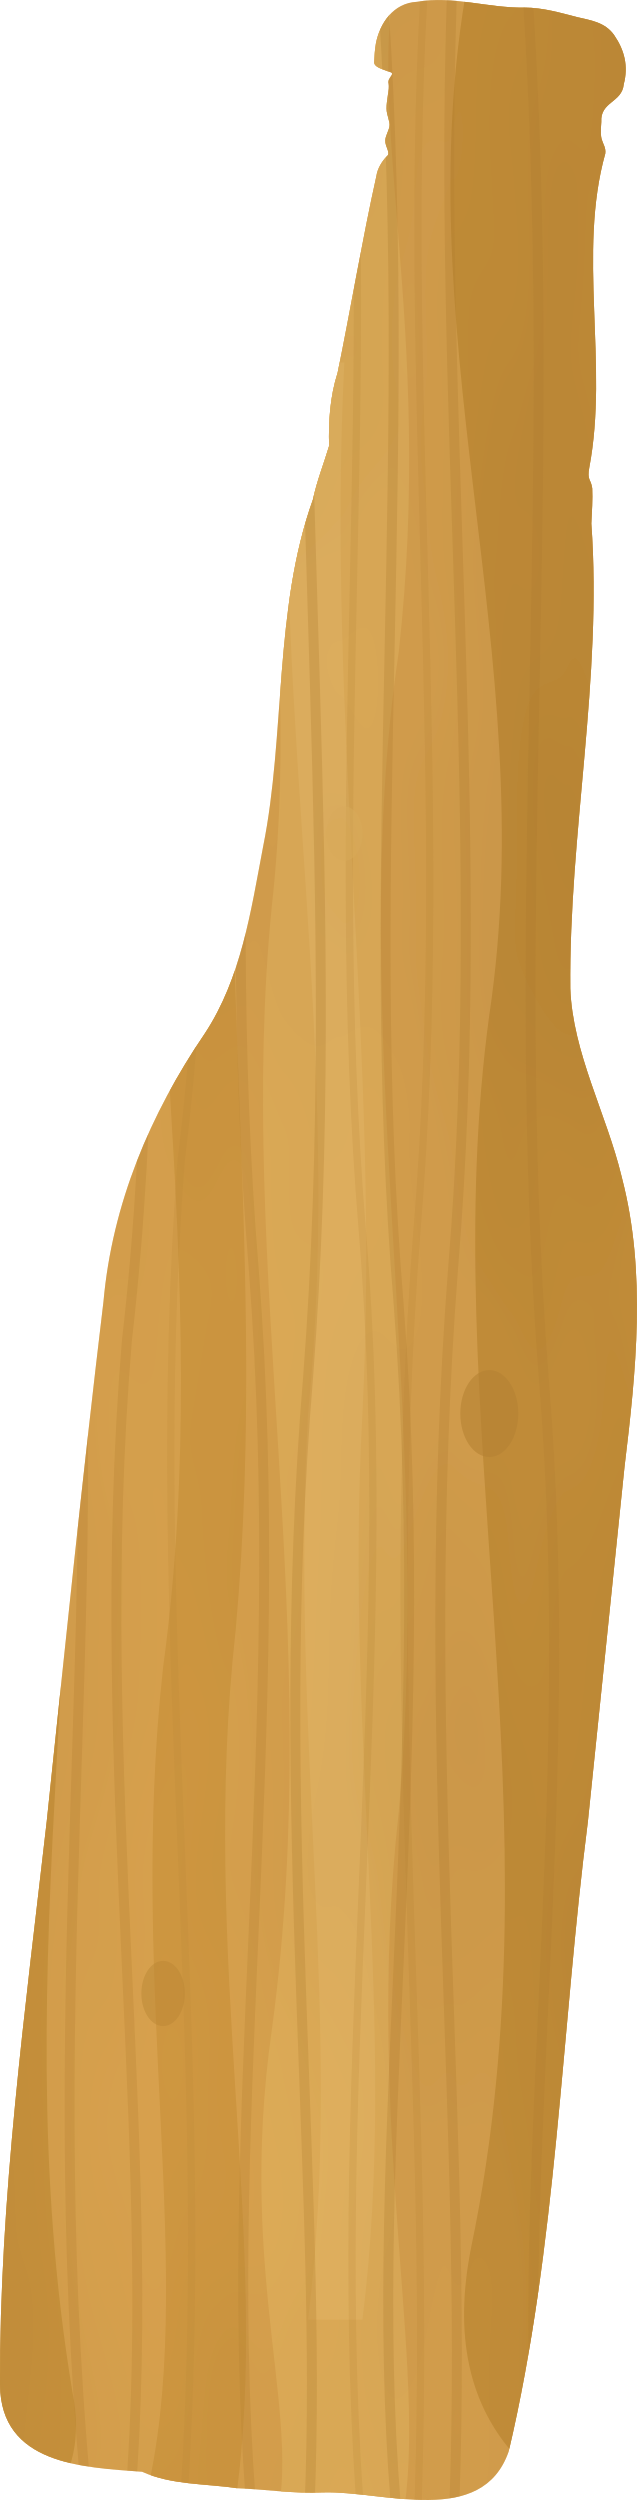
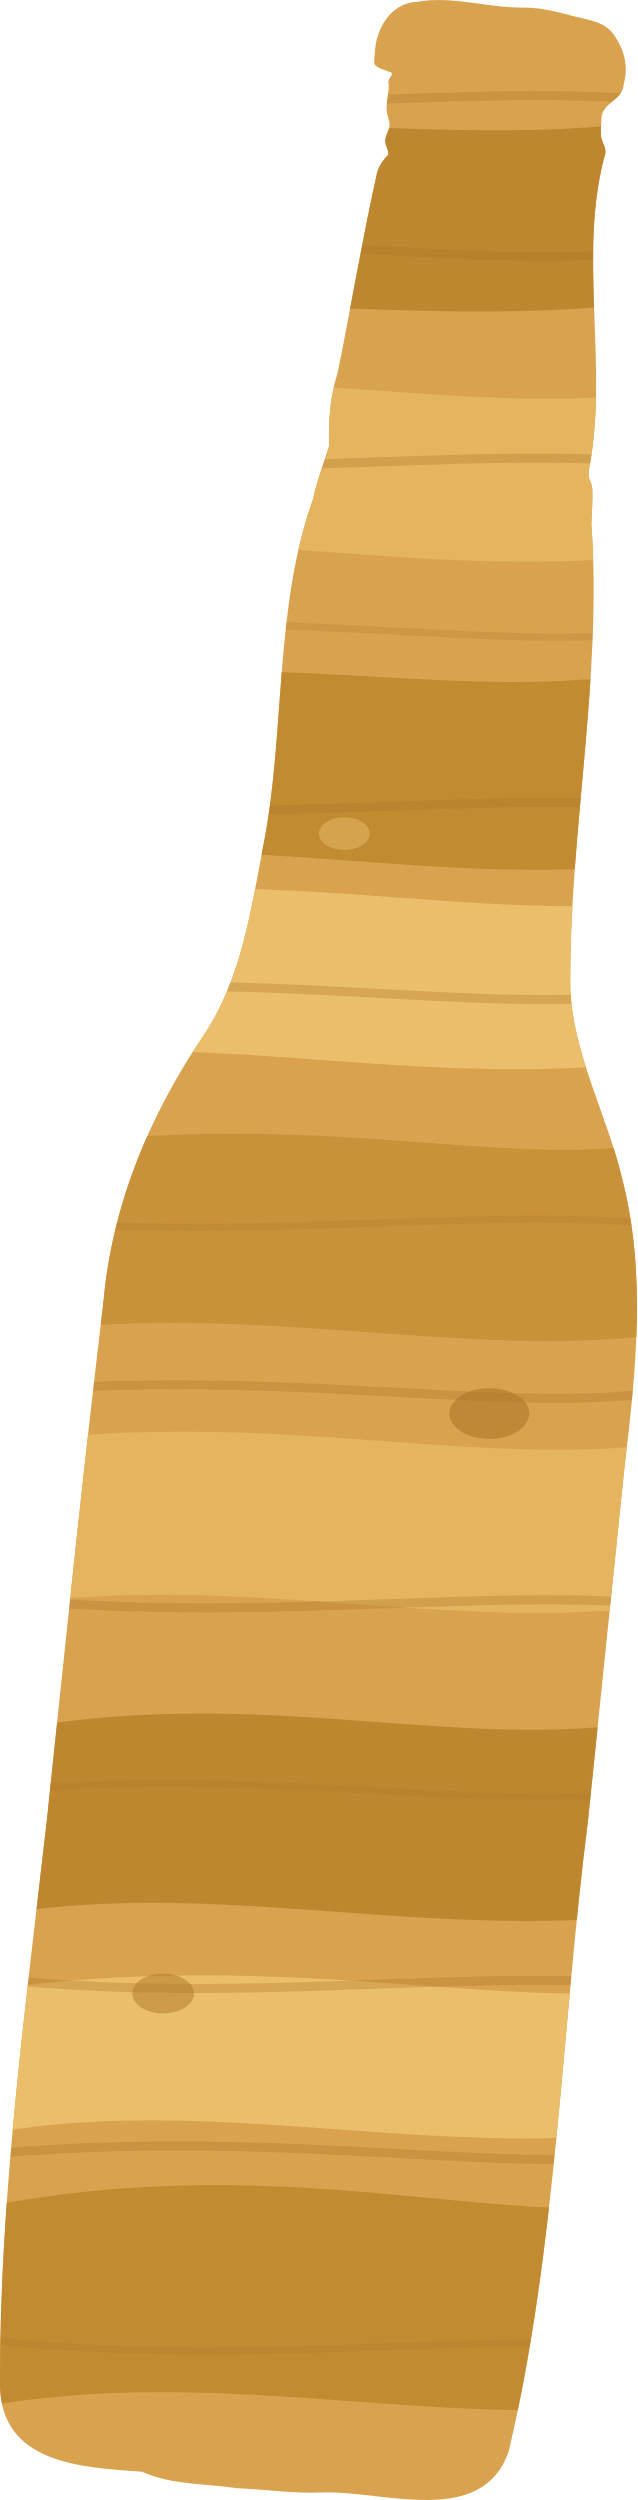
<svg xmlns="http://www.w3.org/2000/svg" viewBox="0 0 35.15 137.95">
  <defs>
    <clipPath id="bottleShape">
      <path d="M34.29,64.88c-.81-3.36-2.7-6.82-2.82-10.34-.08-8.54,1.78-17.15,1.16-25.65.03-.61.08-1.38.05-1.94-.07-.53-.3-.43-.16-1.17,1.07-5.65-.66-11.82.88-17.31.04-.31-.12-.52-.18-.73-.1-.25-.06-.68-.04-1.01-.07-1.13,1.15-1.06,1.24-2.09.26-.99.04-1.87-.53-2.7-.51-.73-1.32-.82-2.06-1-.9-.23-1.86-.52-2.88-.52-2.04.03-3.95-.67-5.94-.32-1.31.06-2.06,1.2-2.27,2.31-.06.36-.08.7-.09.98-.05.32.46.42.82.57.43.1-.13.31-.03.66.06.29-.12.94-.11,1.37,0,.38.21.71.16.99-.04.24-.21.5-.23.75-.02.4.34.71.07.91-.25.26-.5.65-.56,1.07-.78,3.5-1.41,7.29-2.14,10.86-.42,1.31-.51,2.7-.47,4.04-.29.97-.68,1.94-.89,2.95-2.17,6.03-1.51,13.01-2.75,19.15-.68,3.58-1.21,7.27-3.22,10.32-3.02,4.44-5.11,9.41-5.59,14.79-1.15,9.57-2.13,19.16-3.13,28.67C1.39,110.92-.03,121.35,0,131.59c.04,4.39,4.54,4.56,7.84,4.8,1.62.74,3.53.65,5.24.91,1.59.06,3.1.31,4.75.23,3.32-.1,8.77,1.97,10.24-2.26,2.66-11.3,2.91-23.35,4.37-34.76.66-6.4,1.35-13.07,2.02-19.56.64-5.28,1.21-10.72-.13-15.91l-.04-.16Z" />
    </clipPath>
-     <filter id="woodNoise" x="-10%" y="-10%" width="120%" height="120%">
-       <feTurbulence type="fractalNoise" baseFrequency="0.04 0.012" numOctaves="4" seed="11" result="n" />
-       <feColorMatrix in="n" type="matrix" values="0 0 0 0 0                 0 0 0 0 0                 0 0 0 0 0                 0 0 0 0.5 0" />
-       <feComposite operator="in" in2="SourceGraphic" />
-       <feBlend in="SourceGraphic" mode="multiply" />
-     </filter>
  </defs>
  <g clip-path="url(#bottleShape)">
    <rect x="-2" y="-2" width="40" height="142" fill="#D9A24E" />
-     <path fill="#BE872F" d="       M 26 -2 C 22 18 30 36 27 56 C 24 78 31 100 26 124 C 24 134 30 138 36 140 L 40 140 L 40 -2 Z" />
-     <path fill="#C28B32" d="       M 1 6 C 4 26 -1 44 3 64 C 6 86 0 108 4 132 C 5 137 2 140 -2 140 L -2 6 Z" />
-     <path fill="#C99139" d="       M 9 30 C 7 50 12 70 9 92 C 7 110 11 126 8 138 L 13 138 C 15 124 11 108 13 90 C 15 68 11 48 14 30 Z" />
-     <path fill="#E4B45F" d="       M 14 -2 C 12 16 17 32 15 50 C 13 70 18 90 15 112 C 13 126 17 134 15 140 L 22 140 C 24 132 20 118 22 100 C 24 78 19 56 22 36 C 24 18 20 6 22 -2 Z" />
-     <path fill="#EBBE6C" d="       M 16 20 C 15 40 19 58 17 78 C 16 96 19 112 17 128 L 20 128 C 22 112 19 96 20 78 C 21 58 18 40 19 20 Z" />
-     <g stroke="#A9742450" fill="none" stroke-width="0.55" stroke-linecap="round">
-       <path d="M 3 -2 C 5 20 1 42 4 66 C 6 88 2 112 5 140" />
-       <path d="M 8 -2 C 6 24 10 48 7 74 C 5 98 9 120 7 140" />
-       <path d="M 13 -2 C 15 22 12 46 14 70 C 16 96 12 118 14 140" />
-       <path d="M 17 -2 C 16 26 19 50 17 76 C 15 100 18 122 17 140" />
-       <path d="M 21 -2 C 23 24 20 48 22 72 C 24 98 20 120 22 140" />
-       <path d="M 25 -2 C 24 22 27 46 25 70 C 23 96 26 118 25 140" />
-       <path d="M 29 -2 C 31 26 28 50 30 76 C 32 100 28 122 30 140" />
-       <path d="M 11 -2 C 9 18 13 40 10 64 C 8 90 12 114 10 140" stroke-width="0.4" opacity="0.6" />
-       <path d="M 19 -2 C 21 20 18 44 20 68 C 22 92 18 116 20 140" stroke-width="0.4" opacity="0.6" />
-       <path d="M 23.5 -2 C 22 20 25 44 23 68 C 21 94 24 116 23 140" stroke-width="0.4" opacity="0.6" />
+     <path fill="#BE872F" d="       M -2 8 C 14 5 26 9 40 6 L 40 16 C 25 19 12 15 -2 18 Z" />
+     <path fill="#C28B32" d="       M -2 38 C 16 35 28 40 40 36 L 40 47 C 26 50 13 45 -2 48 Z" />
+     <path fill="#C99139" d="       M -2 64 C 18 60 30 66 40 62 L 40 73 C 27 76 14 71 -2 74 Z" />
+     <path fill="#BE872F" d="       M -2 96 C 15 92 27 98 40 94 L 40 105 C 25 108 12 103 -2 106 Z" />
+     <path fill="#C28B32" d="       M -2 122 C 17 118 29 124 40 121 L 40 132 C 26 135 13 130 -2 133 Z" />
+     <path fill="#E4B45F" d="       M -2 22 C 14 19 27 24 40 21 L 40 30 C 25 33 12 28 -2 31 Z" />
+     <path fill="#EBBE6C" d="       M -2 50 C 16 47 29 52 40 49 L 40 58 C 24 61 11 56 -2 59 Z" />
+     <path fill="#E4B45F" d="       M -2 80 C 15 77 28 82 40 79 L 40 88 C 26 91 13 86 -2 89 Z" />
+     <path fill="#EBBE6C" d="       M -2 110 C 17 107 30 112 40 109 L 40 117 C 25 120 12 115 -2 118 Z" />
+     <g stroke="#A9742450" fill="none" stroke-width="0.5" stroke-linecap="round">
+       <path d="M -2 5  C 14 7  28 4  40 6" />
+       <path d="M -2 14 C 16 12 30 16 40 13" />
+       <path d="M -2 25 C 14 27 28 24 40 26" />
+       <path d="M -2 35 C 17 33 31 37 40 34" stroke-width="0.4" opacity="0.7" />
+       <path d="M -2 44 C 15 46 29 43 40 45" />
+       <path d="M -2 55 C 16 53 30 57 40 54" />
+       <path d="M -2 67 C 14 69 28 66 40 68" stroke-width="0.4" opacity="0.7" />
+       <path d="M -2 77 C 17 75 31 79 40 76" />
+       <path d="M -2 88 C 15 90 29 87 40 89" />
+       <path d="M -2 99 C 16 97 30 101 40 98" stroke-width="0.4" opacity="0.7" />
+       <path d="M -2 109 C 14 111 28 108 40 110" />
+       <path d="M -2 119 C 17 117 31 121 40 118" />
+       <path d="M -2 129 C 15 131 29 128 40 130" stroke-width="0.4" opacity="0.7" />
    </g>
-     <ellipse cx="27" cy="78" rx="1.6" ry="2.4" fill="#AB7726" opacity="0.6" />
-     <ellipse cx="9" cy="110" rx="1.2" ry="1.8" fill="#AB7726" opacity="0.5" />
-     <ellipse cx="19" cy="46" rx="1" ry="1.5" fill="#E8BC68" opacity="0.5" />
-     <rect x="-2" y="-2" width="40" height="142" fill="#D9A24E" filter="url(#woodNoise)" opacity="0.4" />
+     <ellipse cx="27" cy="78" rx="2.2" ry="1.4" fill="#AB7726" opacity="0.6" />
+     <ellipse cx="9" cy="110" rx="1.7" ry="1.1" fill="#AB7726" opacity="0.5" />
+     <ellipse cx="19" cy="46" rx="1.4" ry="0.9" fill="#E8BC68" opacity="0.5" />
  </g>
</svg>
